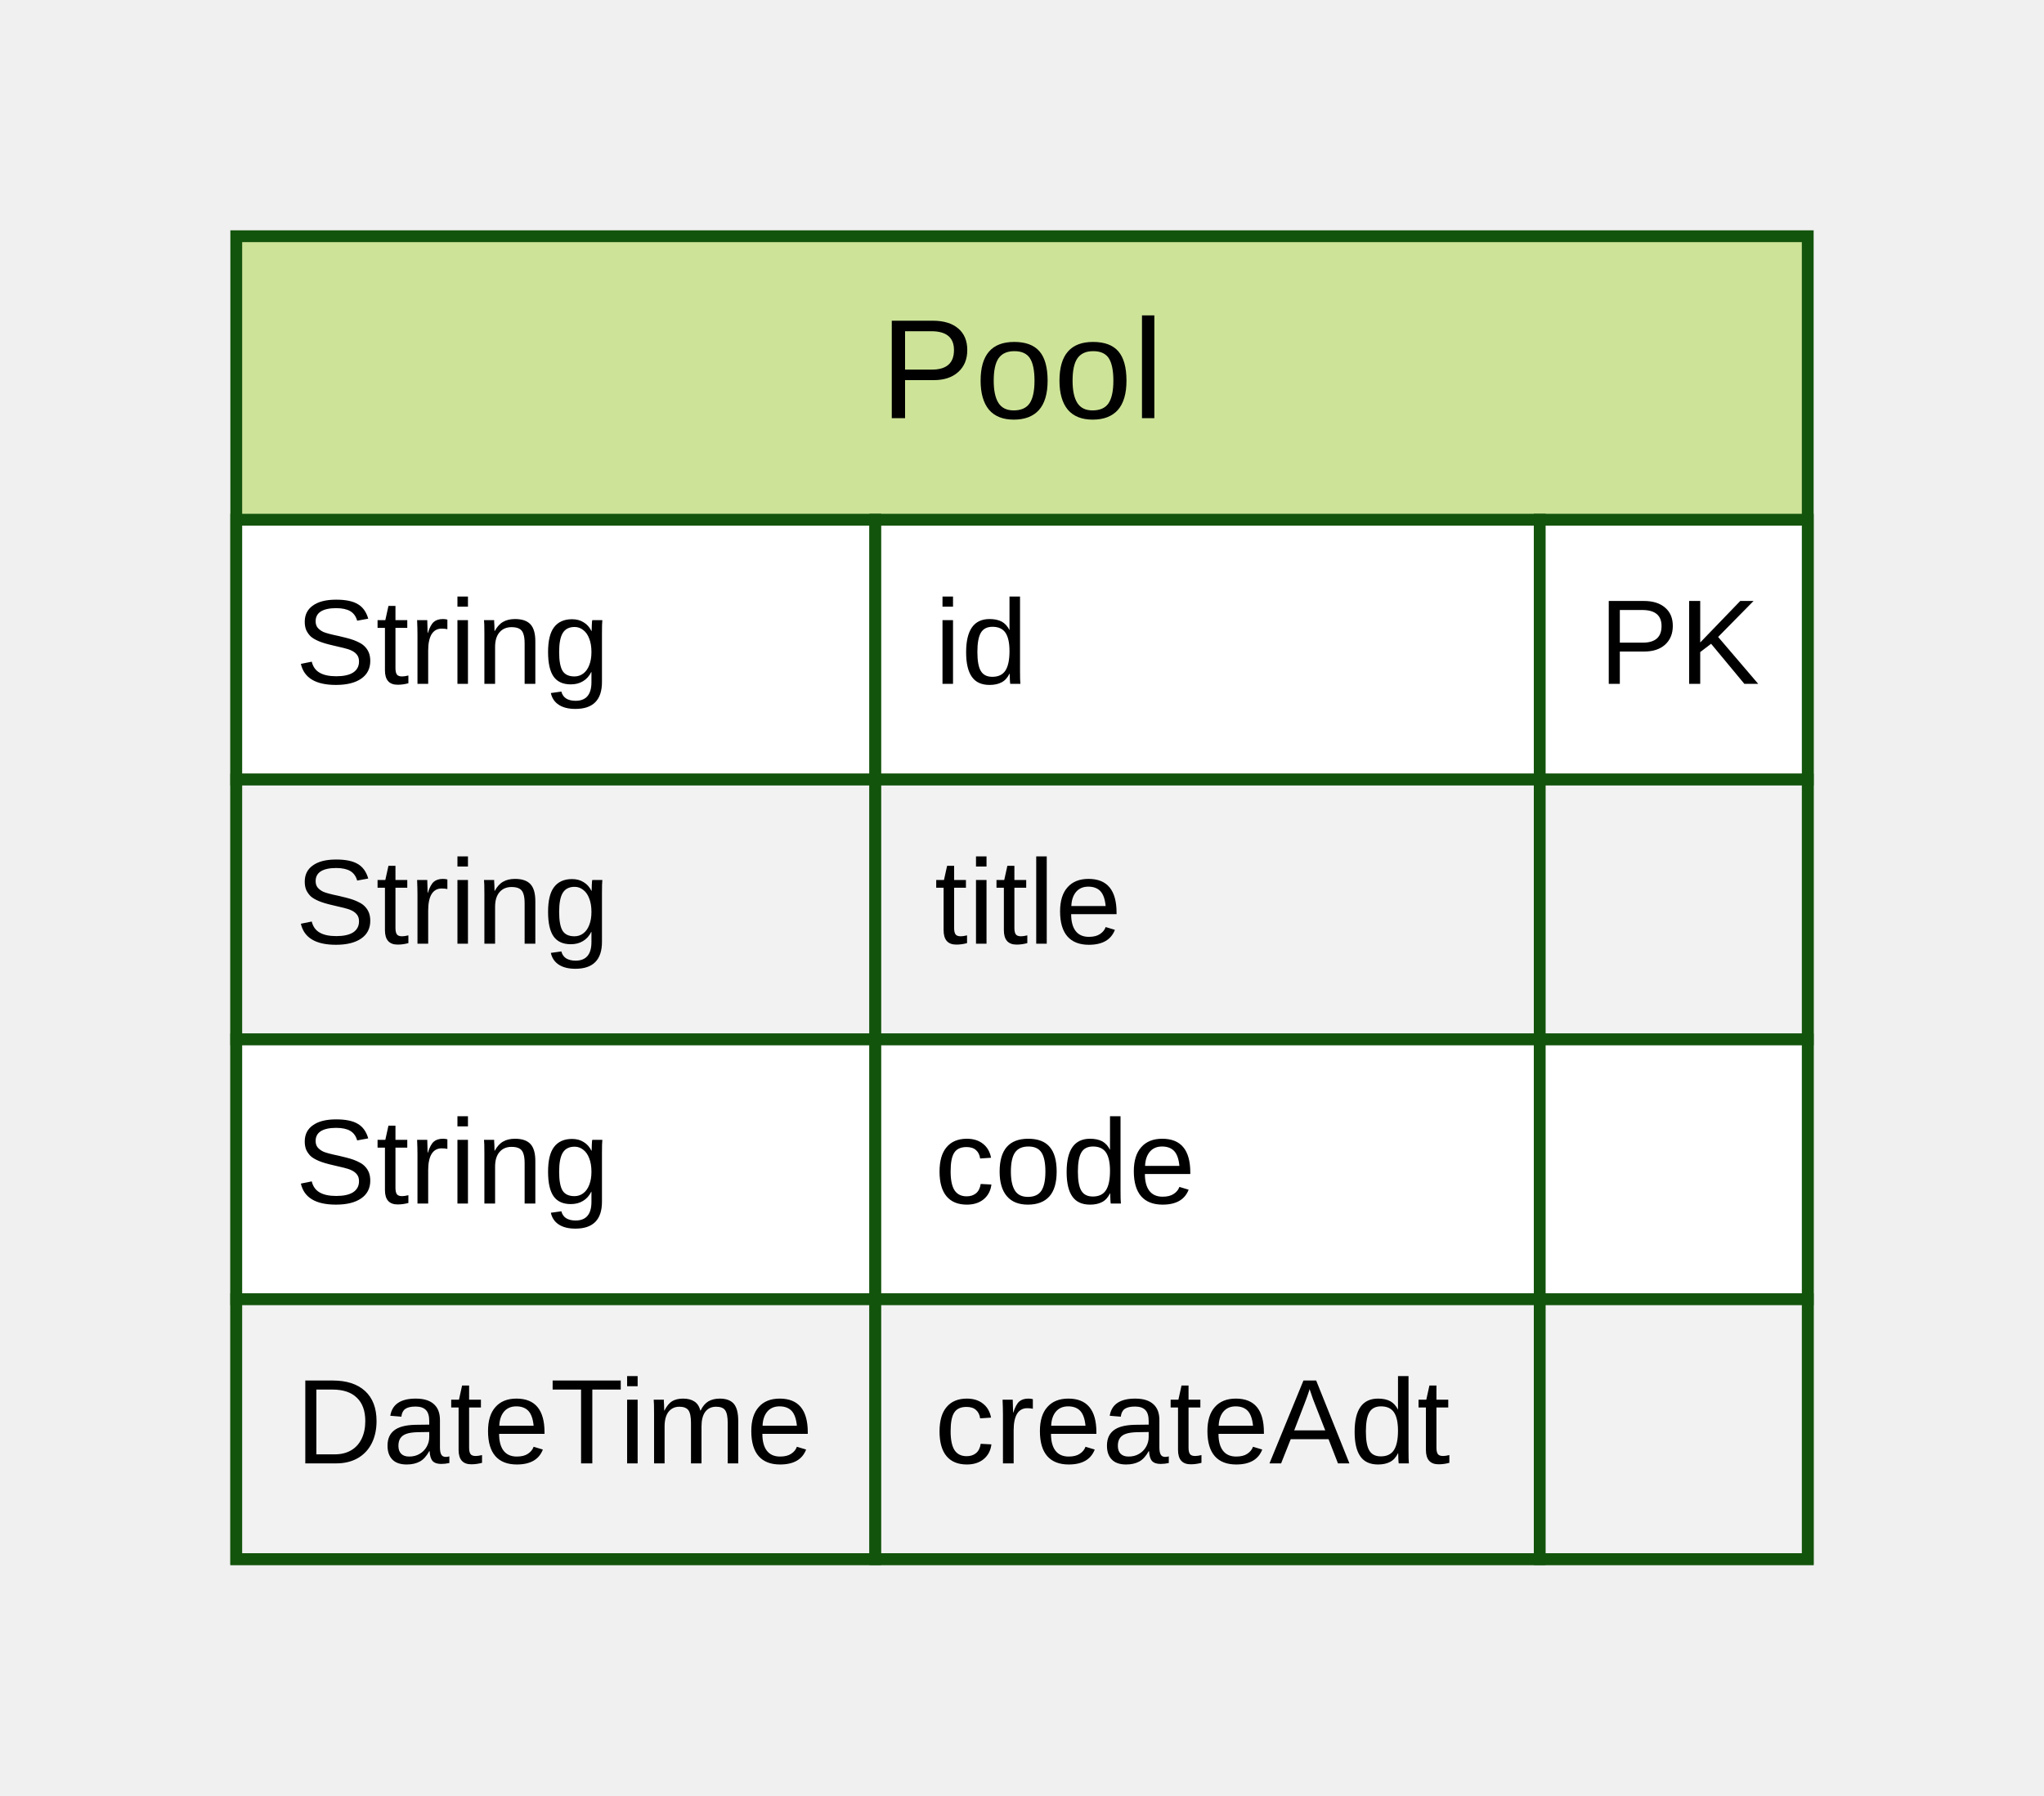
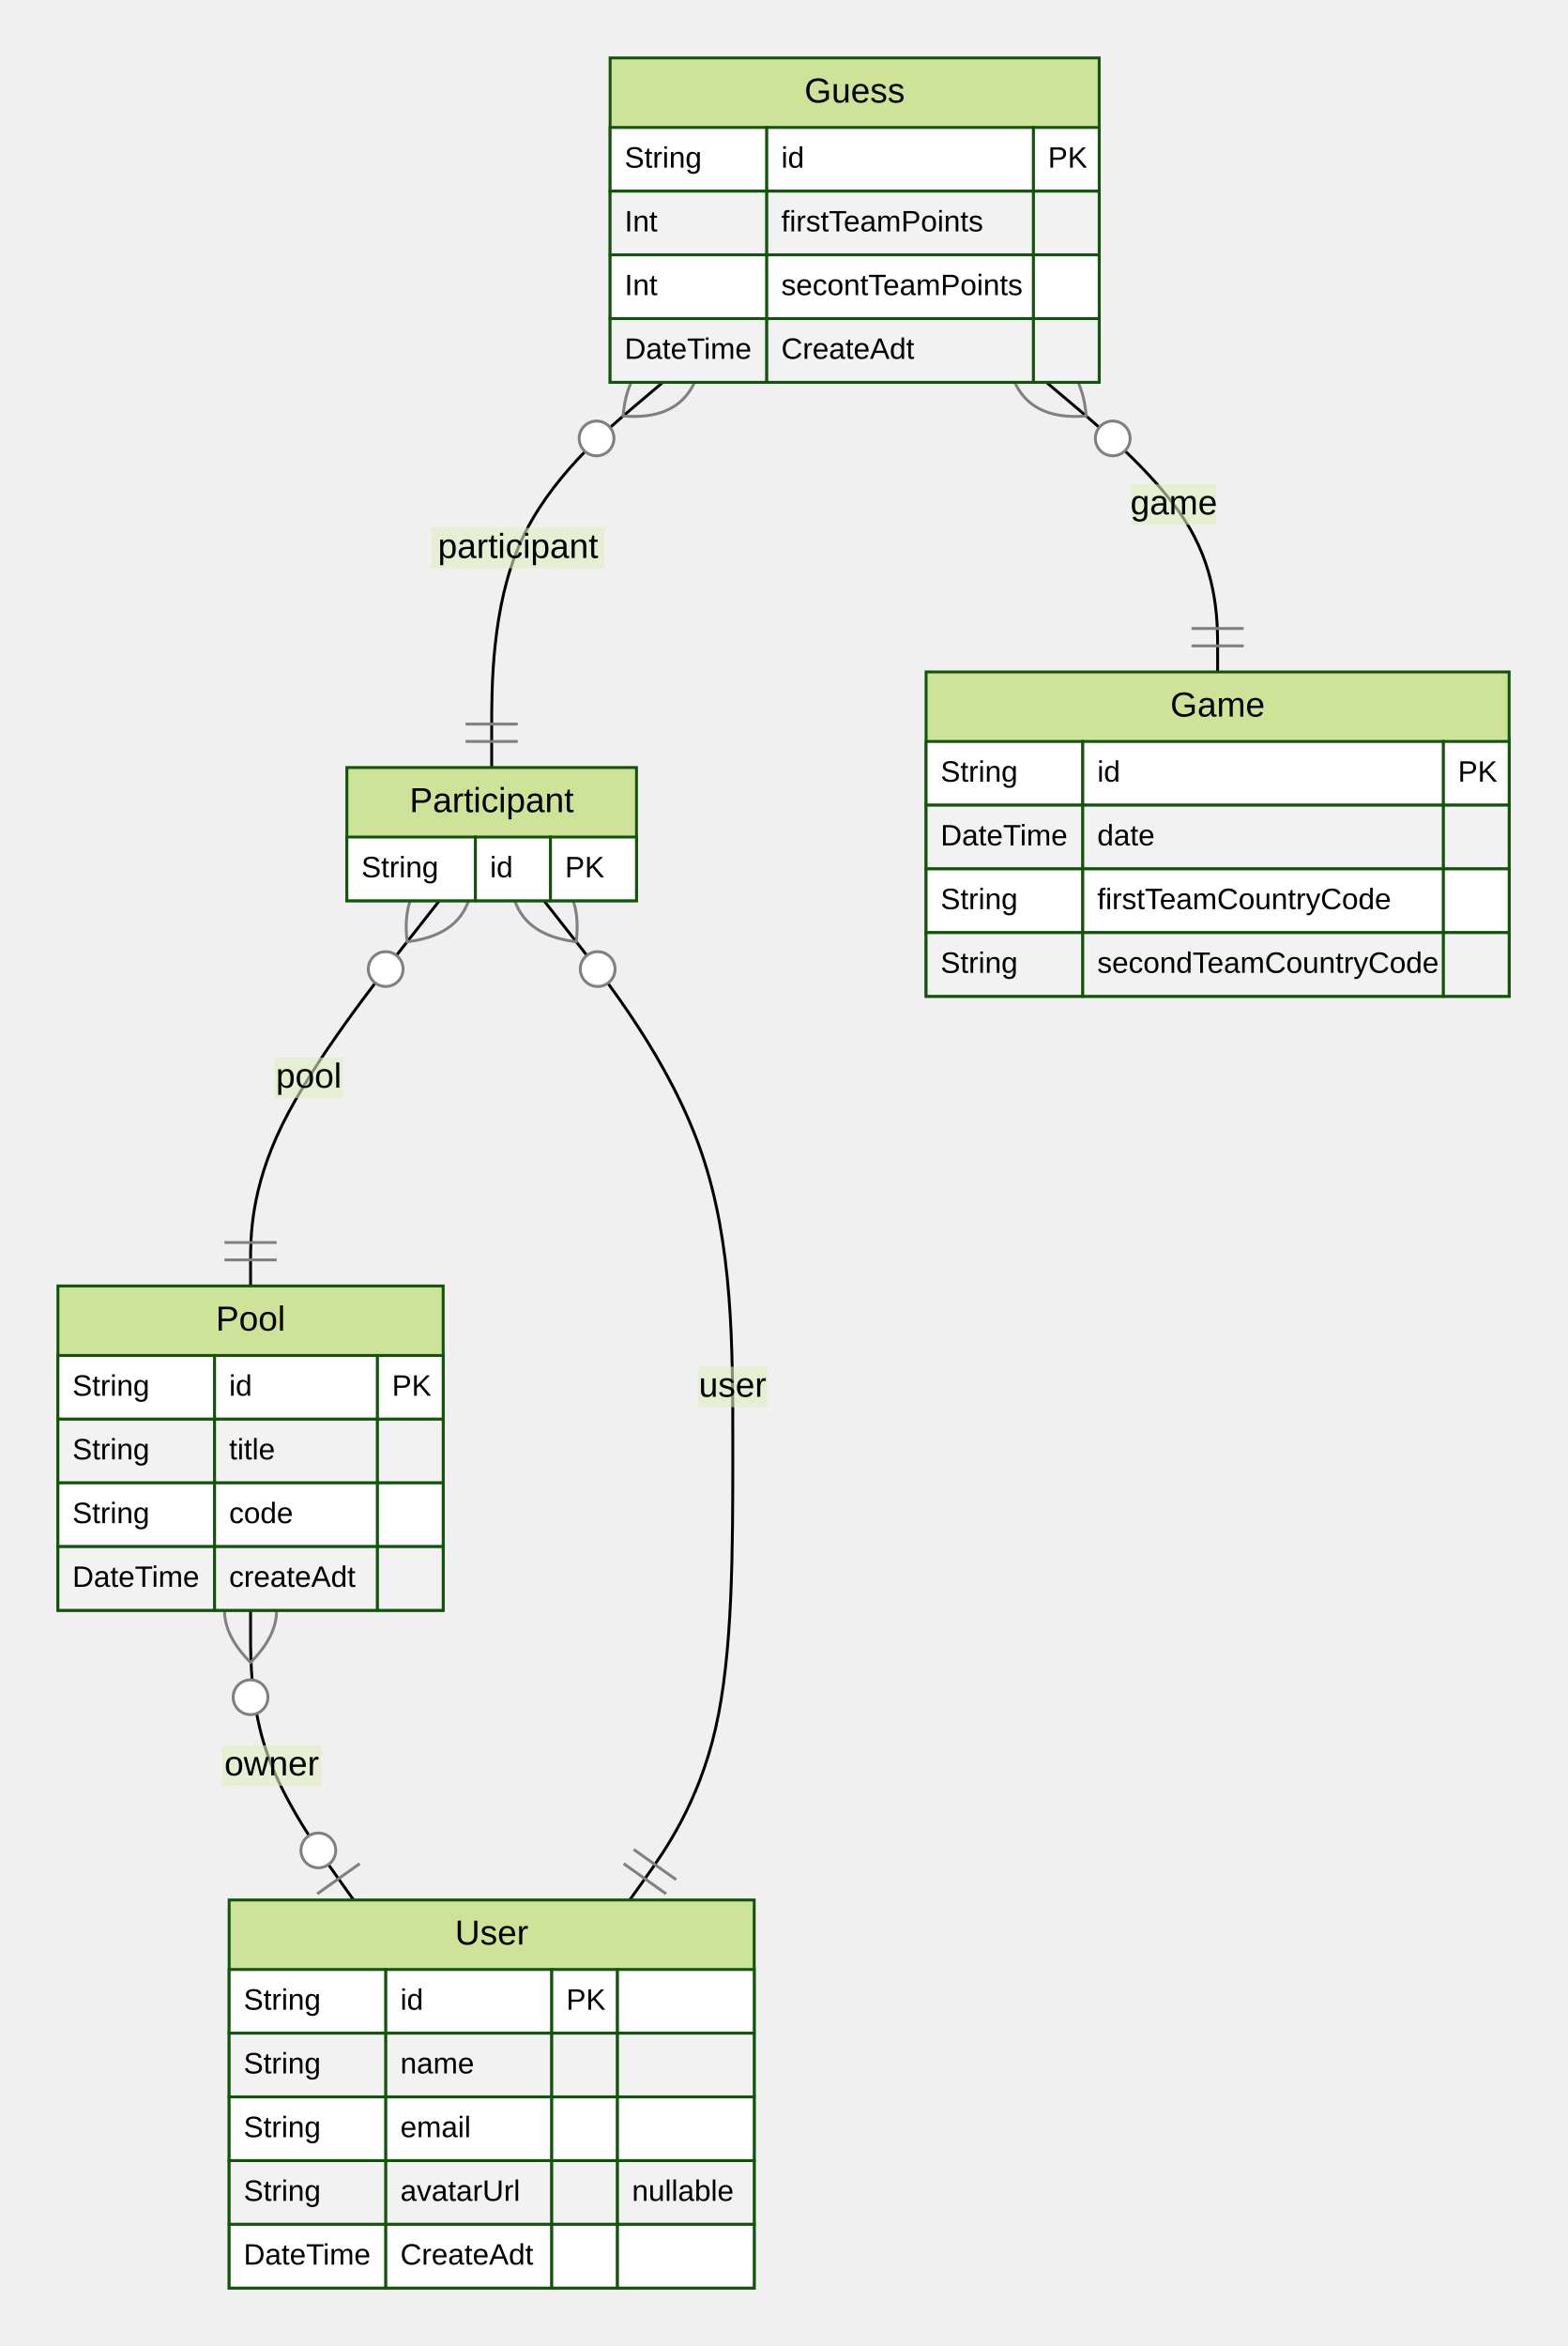
- <svg xmlns="http://www.w3.org/2000/svg" aria-labelledby="chart-title-mermaid-0 chart-desc-mermaid-0" role="img" viewBox="0 0 173.026 152" style="max-width: 173.026px; background-color: white;" width="100%" id="mermaid-0">
+ <svg xmlns="http://www.w3.org/2000/svg" aria-labelledby="chart-title-mermaid-0 chart-desc-mermaid-0" role="img" viewBox="0 0 541.082 810" style="max-width: 541.082px; background-color: white;" width="100%" id="mermaid-0">
  <style>#mermaid-0 {font-family:"trebuchet ms",verdana,arial,sans-serif;font-size:16px;fill:#000000;}#mermaid-0 .error-icon{fill:#552222;}#mermaid-0 .error-text{fill:#552222;stroke:#552222;}#mermaid-0 .edge-thickness-normal{stroke-width:2px;}#mermaid-0 .edge-thickness-thick{stroke-width:3.5px;}#mermaid-0 .edge-pattern-solid{stroke-dasharray:0;}#mermaid-0 .edge-pattern-dashed{stroke-dasharray:3;}#mermaid-0 .edge-pattern-dotted{stroke-dasharray:2;}#mermaid-0 .marker{fill:#000000;stroke:#000000;}#mermaid-0 .marker.cross{stroke:#000000;}#mermaid-0 svg{font-family:"trebuchet ms",verdana,arial,sans-serif;font-size:16px;}#mermaid-0 .entityBox{fill:#cde498;stroke:#13540c;}#mermaid-0 .attributeBoxOdd{fill:#ffffff;stroke:#13540c;}#mermaid-0 .attributeBoxEven{fill:#f2f2f2;stroke:#13540c;}#mermaid-0 .relationshipLabelBox{fill:hsl(78.158, 58.462%, 84.51%);opacity:0.7;background-color:hsl(78.158, 58.462%, 84.51%);}#mermaid-0 .relationshipLabelBox rect{opacity:0.5;}#mermaid-0 .relationshipLine{stroke:#000000;}#mermaid-0 :root{--mermaid-font-family:"trebuchet ms",verdana,arial,sans-serif;}</style>
  <g />
  <defs>
    <marker orient="auto" markerHeight="18" markerWidth="18" refY="9" refX="0" id="ONLY_ONE_START">
      <path d="M9,0 L9,18 M15,0 L15,18" fill="none" stroke="gray" />
    </marker>
  </defs>
  <defs>
    <marker orient="auto" markerHeight="18" markerWidth="18" refY="9" refX="18" id="ONLY_ONE_END">
      <path d="M3,0 L3,18 M9,0 L9,18" fill="none" stroke="gray" />
    </marker>
  </defs>
  <defs>
    <marker orient="auto" markerHeight="18" markerWidth="30" refY="9" refX="0" id="ZERO_OR_ONE_START">
      <circle r="6" cy="9" cx="21" fill="white" stroke="gray" />
      <path d="M9,0 L9,18" fill="none" stroke="gray" />
    </marker>
  </defs>
  <defs>
    <marker orient="auto" markerHeight="18" markerWidth="30" refY="9" refX="30" id="ZERO_OR_ONE_END">
      <circle r="6" cy="9" cx="9" fill="white" stroke="gray" />
      <path d="M21,0 L21,18" fill="none" stroke="gray" />
    </marker>
  </defs>
  <defs>
    <marker orient="auto" markerHeight="36" markerWidth="45" refY="18" refX="18" id="ONE_OR_MORE_START">
      <path d="M0,18 Q 18,0 36,18 Q 18,36 0,18 M42,9 L42,27" fill="none" stroke="gray" />
    </marker>
  </defs>
  <defs>
    <marker orient="auto" markerHeight="36" markerWidth="45" refY="18" refX="27" id="ONE_OR_MORE_END">
      <path d="M3,9 L3,27 M9,18 Q27,0 45,18 Q27,36 9,18" fill="none" stroke="gray" />
    </marker>
  </defs>
  <defs>
    <marker orient="auto" markerHeight="36" markerWidth="57" refY="18" refX="18" id="ZERO_OR_MORE_START">
      <circle r="6" cy="18" cx="48" fill="white" stroke="gray" />
      <path d="M0,18 Q18,0 36,18 Q18,36 0,18" fill="none" stroke="gray" />
    </marker>
  </defs>
  <defs>
    <marker orient="auto" markerHeight="36" markerWidth="57" refY="18" refX="39" id="ZERO_OR_MORE_END">
      <circle r="6" cy="18" cx="9" fill="white" stroke="gray" />
      <path d="M21,18 Q39,0 57,18 Q39,36 21,18" fill="none" stroke="gray" />
    </marker>
  </defs>
-   <g transform="translate(20,20 )" id="Pool">
+   <path marker-start="url(#ZERO_OR_MORE_START)" marker-end="url(#ZERO_OR_ONE_END)" fill="none" stroke="gray" d="M86.513,556L86.513,564.333C86.513,572.667,86.513,589.333,92.443,606C98.373,622.667,110.233,639.333,116.163,647.667L122.093,656" class="er relationshipLine" />
+   <path marker-start="url(#ZERO_OR_MORE_START)" marker-end="url(#ONLY_ONE_END)" fill="none" stroke="gray" d="M187.835,311L198.7,324.833C209.565,338.667,231.296,366.333,242.161,397.833C253.026,429.333,253.026,464.667,253.026,500C253.026,535.333,253.026,570.667,247.096,596.667C241.167,622.667,229.307,639.333,223.377,647.667L217.447,656" class="er relationshipLine" />
+   <path marker-start="url(#ZERO_OR_MORE_START)" marker-end="url(#ONLY_ONE_END)" fill="none" stroke="gray" d="M151.705,311L140.839,324.833C129.974,338.667,108.244,366.333,97.378,388.5C86.513,410.667,86.513,427.333,86.513,435.667L86.513,444" class="er relationshipLine" />
+   <path marker-start="url(#ZERO_OR_MORE_START)" marker-end="url(#ONLY_ONE_END)" fill="none" stroke="gray" d="M228.887,132L219.034,140.333C209.181,148.667,189.476,165.333,179.623,187.5C169.77,209.667,169.77,237.333,169.77,251.167L169.77,265" class="er relationshipLine" />
+   <path marker-start="url(#ZERO_OR_MORE_START)" marker-end="url(#ONLY_ONE_END)" fill="none" stroke="gray" d="M361.309,132L371.162,140.333C381.015,148.667,400.72,165.333,410.573,182C420.426,198.667,420.426,215.333,420.426,223.667L420.426,232" class="er relationshipLine" />
+   <g transform="translate(20,444 )" id="Pool">
    <rect height="112" width="133.026" y="0" x="0" stroke="gray" fill-opacity="100%" fill="honeydew" class="er entityBox" />
    <text transform="translate(66.51321,12)" style="font-family: &quot;trebuchet ms&quot;, verdana, arial, sans-serif;; font-size: 12px" text-anchor="middle" dominant-baseline="middle" y="0" x="0" id="entity-Pool" class="er entityLabel">Pool</text>
    <rect height="22" width="54.096" y="24" x="0" stroke="gray" fill-opacity="100%" fill="honeydew" class="er attributeBoxOdd" />
    <text transform="translate(5,35)" style="font-family: &quot;trebuchet ms&quot;, verdana, arial, sans-serif;; font-size: 10.2px" text-anchor="left" dominant-baseline="middle" y="0" x="0" id="entity-Pool-attr-1-type" class="er entityLabel">String</text>
    <rect height="22" width="56.243" y="24" x="54.096" stroke="gray" fill-opacity="100%" fill="honeydew" class="er attributeBoxOdd" />
    <text transform="translate(59.09555,35)" style="font-family: &quot;trebuchet ms&quot;, verdana, arial, sans-serif;; font-size: 10.2px" text-anchor="left" dominant-baseline="middle" y="0" x="0" id="entity-Pool-attr-1-name" class="er entityLabel">id</text>
    <rect height="22" width="22.688" y="24" x="110.339" stroke="gray" fill-opacity="100%" fill="honeydew" class="er attributeBoxOdd" />
    <text transform="translate(115.3387,35)" style="font-family: &quot;trebuchet ms&quot;, verdana, arial, sans-serif;; font-size: 10.2px" text-anchor="left" dominant-baseline="middle" y="0" x="0" id="entity-Pool-attr-1-key" class="er entityLabel">PK</text>
    <rect height="22" width="54.096" y="46" x="0" stroke="gray" fill-opacity="100%" fill="honeydew" class="er attributeBoxEven" />
    <text transform="translate(5,57)" style="font-family: &quot;trebuchet ms&quot;, verdana, arial, sans-serif;; font-size: 10.2px" text-anchor="left" dominant-baseline="middle" y="0" x="0" id="entity-Pool-attr-2-type" class="er entityLabel">String</text>
    <rect height="22" width="56.243" y="46" x="54.096" stroke="gray" fill-opacity="100%" fill="honeydew" class="er attributeBoxEven" />
    <text transform="translate(59.09555,57)" style="font-family: &quot;trebuchet ms&quot;, verdana, arial, sans-serif;; font-size: 10.2px" text-anchor="left" dominant-baseline="middle" y="0" x="0" id="entity-Pool-attr-2-name" class="er entityLabel">title</text>
    <rect height="22" width="22.688" y="46" x="110.339" stroke="gray" fill-opacity="100%" fill="honeydew" class="er attributeBoxEven" />
    <text transform="translate(115.3387,57)" style="font-family: &quot;trebuchet ms&quot;, verdana, arial, sans-serif;; font-size: 10.2px" text-anchor="left" dominant-baseline="middle" y="0" x="0" id="entity-Pool-attr-2-key" class="er entityLabel" />
    <rect height="22" width="54.096" y="68" x="0" stroke="gray" fill-opacity="100%" fill="honeydew" class="er attributeBoxOdd" />
    <text transform="translate(5,79)" style="font-family: &quot;trebuchet ms&quot;, verdana, arial, sans-serif;; font-size: 10.2px" text-anchor="left" dominant-baseline="middle" y="0" x="0" id="entity-Pool-attr-3-type" class="er entityLabel">String</text>
    <rect height="22" width="56.243" y="68" x="54.096" stroke="gray" fill-opacity="100%" fill="honeydew" class="er attributeBoxOdd" />
    <text transform="translate(59.09555,79)" style="font-family: &quot;trebuchet ms&quot;, verdana, arial, sans-serif;; font-size: 10.2px" text-anchor="left" dominant-baseline="middle" y="0" x="0" id="entity-Pool-attr-3-name" class="er entityLabel">code</text>
    <rect height="22" width="22.688" y="68" x="110.339" stroke="gray" fill-opacity="100%" fill="honeydew" class="er attributeBoxOdd" />
    <text transform="translate(115.3387,79)" style="font-family: &quot;trebuchet ms&quot;, verdana, arial, sans-serif;; font-size: 10.2px" text-anchor="left" dominant-baseline="middle" y="0" x="0" id="entity-Pool-attr-3-key" class="er entityLabel" />
    <rect height="22" width="54.096" y="90" x="0" stroke="gray" fill-opacity="100%" fill="honeydew" class="er attributeBoxEven" />
    <text transform="translate(5,101)" style="font-family: &quot;trebuchet ms&quot;, verdana, arial, sans-serif;; font-size: 10.2px" text-anchor="left" dominant-baseline="middle" y="0" x="0" id="entity-Pool-attr-4-type" class="er entityLabel">DateTime</text>
    <rect height="22" width="56.243" y="90" x="54.096" stroke="gray" fill-opacity="100%" fill="honeydew" class="er attributeBoxEven" />
    <text transform="translate(59.09555,101)" style="font-family: &quot;trebuchet ms&quot;, verdana, arial, sans-serif;; font-size: 10.2px" text-anchor="left" dominant-baseline="middle" y="0" x="0" id="entity-Pool-attr-4-name" class="er entityLabel">createAdt</text>
    <rect height="22" width="22.688" y="90" x="110.339" stroke="gray" fill-opacity="100%" fill="honeydew" class="er attributeBoxEven" />
    <text transform="translate(115.3387,101)" style="font-family: &quot;trebuchet ms&quot;, verdana, arial, sans-serif;; font-size: 10.2px" text-anchor="left" dominant-baseline="middle" y="0" x="0" id="entity-Pool-attr-4-key" class="er entityLabel" />
  </g>
+   <g transform="translate(119.7698,265 )" id="Participant">
+     <rect height="46" width="100" y="0" x="0" stroke="gray" fill-opacity="100%" fill="honeydew" class="er entityBox" />
+     <text transform="translate(50,12)" style="font-family: &quot;trebuchet ms&quot;, verdana, arial, sans-serif;; font-size: 12px" text-anchor="middle" dominant-baseline="middle" y="0" x="0" id="entity-Participant" class="er entityLabel">Participant</text>
+     <rect height="22" width="44.399" y="24" x="0" stroke="gray" fill-opacity="100%" fill="honeydew" class="er attributeBoxOdd" />
+     <text transform="translate(5,35)" style="font-family: &quot;trebuchet ms&quot;, verdana, arial, sans-serif;; font-size: 10.2px" text-anchor="left" dominant-baseline="middle" y="0" x="0" id="entity-Participant-attr-1-type" class="er entityLabel">String</text>
+     <rect height="22" width="25.911" y="24" x="44.399" stroke="gray" fill-opacity="100%" fill="honeydew" class="er attributeBoxOdd" />
+     <text transform="translate(49.39862,35)" style="font-family: &quot;trebuchet ms&quot;, verdana, arial, sans-serif;; font-size: 10.2px" text-anchor="left" dominant-baseline="middle" y="0" x="0" id="entity-Participant-attr-1-name" class="er entityLabel">id</text>
+     <rect height="22" width="29.69" y="24" x="70.31" stroke="gray" fill-opacity="100%" fill="honeydew" class="er attributeBoxOdd" />
+     <text transform="translate(75.30976,35)" style="font-family: &quot;trebuchet ms&quot;, verdana, arial, sans-serif;; font-size: 10.2px" text-anchor="left" dominant-baseline="middle" y="0" x="0" id="entity-Participant-attr-1-key" class="er entityLabel">PK</text>
+   </g>
+   <g transform="translate(79.12489,656 )" id="User">
+     <rect height="134" width="181.29" y="0" x="0" stroke="gray" fill-opacity="100%" fill="honeydew" class="er entityBox" />
+     <text transform="translate(90.64493,12)" style="font-family: &quot;trebuchet ms&quot;, verdana, arial, sans-serif;; font-size: 12px" text-anchor="middle" dominant-baseline="middle" y="0" x="0" id="entity-User" class="er entityLabel">User</text>
+     <rect height="22" width="54.096" y="24" x="0" stroke="gray" fill-opacity="100%" fill="honeydew" class="er attributeBoxOdd" />
+     <text transform="translate(5,35)" style="font-family: &quot;trebuchet ms&quot;, verdana, arial, sans-serif;; font-size: 10.2px" text-anchor="left" dominant-baseline="middle" y="0" x="0" id="entity-User-attr-1-type" class="er entityLabel">String</text>
+     <rect height="22" width="57.294" y="24" x="54.096" stroke="gray" fill-opacity="100%" fill="honeydew" class="er attributeBoxOdd" />
+     <text transform="translate(59.09555,35)" style="font-family: &quot;trebuchet ms&quot;, verdana, arial, sans-serif;; font-size: 10.2px" text-anchor="left" dominant-baseline="middle" y="0" x="0" id="entity-User-attr-1-name" class="er entityLabel">id</text>
+     <rect height="22" width="22.688" y="24" x="111.39" stroke="gray" fill-opacity="100%" fill="honeydew" class="er attributeBoxOdd" />
+     <text transform="translate(116.3896,35)" style="font-family: &quot;trebuchet ms&quot;, verdana, arial, sans-serif;; font-size: 10.2px" text-anchor="left" dominant-baseline="middle" y="0" x="0" id="entity-User-attr-1-key" class="er entityLabel">PK</text>
+     <rect height="22" width="47.213" y="24" x="134.077" stroke="gray" fill-opacity="100%" fill="honeydew" class="er attributeBoxOdd" />
+     <text transform="translate(139.0773,35)" style="font-family: &quot;trebuchet ms&quot;, verdana, arial, sans-serif;; font-size: 10.2px" text-anchor="left" dominant-baseline="middle" y="0" x="0" id="entity-User-attr-1-comment" class="er entityLabel" />
+     <rect height="22" width="54.096" y="46" x="0" stroke="gray" fill-opacity="100%" fill="honeydew" class="er attributeBoxEven" />
+     <text transform="translate(5,57)" style="font-family: &quot;trebuchet ms&quot;, verdana, arial, sans-serif;; font-size: 10.2px" text-anchor="left" dominant-baseline="middle" y="0" x="0" id="entity-User-attr-2-type" class="er entityLabel">String</text>
+     <rect height="22" width="57.294" y="46" x="54.096" stroke="gray" fill-opacity="100%" fill="honeydew" class="er attributeBoxEven" />
+     <text transform="translate(59.09555,57)" style="font-family: &quot;trebuchet ms&quot;, verdana, arial, sans-serif;; font-size: 10.2px" text-anchor="left" dominant-baseline="middle" y="0" x="0" id="entity-User-attr-2-name" class="er entityLabel">name</text>
+     <rect height="22" width="22.688" y="46" x="111.39" stroke="gray" fill-opacity="100%" fill="honeydew" class="er attributeBoxEven" />
+     <text transform="translate(116.3896,57)" style="font-family: &quot;trebuchet ms&quot;, verdana, arial, sans-serif;; font-size: 10.2px" text-anchor="left" dominant-baseline="middle" y="0" x="0" id="entity-User-attr-2-key" class="er entityLabel" />
+     <rect height="22" width="47.213" y="46" x="134.077" stroke="gray" fill-opacity="100%" fill="honeydew" class="er attributeBoxEven" />
+     <text transform="translate(139.0773,57)" style="font-family: &quot;trebuchet ms&quot;, verdana, arial, sans-serif;; font-size: 10.2px" text-anchor="left" dominant-baseline="middle" y="0" x="0" id="entity-User-attr-2-comment" class="er entityLabel" />
+     <rect height="22" width="54.096" y="68" x="0" stroke="gray" fill-opacity="100%" fill="honeydew" class="er attributeBoxOdd" />
+     <text transform="translate(5,79)" style="font-family: &quot;trebuchet ms&quot;, verdana, arial, sans-serif;; font-size: 10.2px" text-anchor="left" dominant-baseline="middle" y="0" x="0" id="entity-User-attr-3-type" class="er entityLabel">String</text>
+     <rect height="22" width="57.294" y="68" x="54.096" stroke="gray" fill-opacity="100%" fill="honeydew" class="er attributeBoxOdd" />
+     <text transform="translate(59.09555,79)" style="font-family: &quot;trebuchet ms&quot;, verdana, arial, sans-serif;; font-size: 10.2px" text-anchor="left" dominant-baseline="middle" y="0" x="0" id="entity-User-attr-3-name" class="er entityLabel">email</text>
+     <rect height="22" width="22.688" y="68" x="111.39" stroke="gray" fill-opacity="100%" fill="honeydew" class="er attributeBoxOdd" />
+     <text transform="translate(116.3896,79)" style="font-family: &quot;trebuchet ms&quot;, verdana, arial, sans-serif;; font-size: 10.2px" text-anchor="left" dominant-baseline="middle" y="0" x="0" id="entity-User-attr-3-key" class="er entityLabel" />
+     <rect height="22" width="47.213" y="68" x="134.077" stroke="gray" fill-opacity="100%" fill="honeydew" class="er attributeBoxOdd" />
+     <text transform="translate(139.0773,79)" style="font-family: &quot;trebuchet ms&quot;, verdana, arial, sans-serif;; font-size: 10.2px" text-anchor="left" dominant-baseline="middle" y="0" x="0" id="entity-User-attr-3-comment" class="er entityLabel" />
+     <rect height="22" width="54.096" y="90" x="0" stroke="gray" fill-opacity="100%" fill="honeydew" class="er attributeBoxEven" />
+     <text transform="translate(5,101)" style="font-family: &quot;trebuchet ms&quot;, verdana, arial, sans-serif;; font-size: 10.2px" text-anchor="left" dominant-baseline="middle" y="0" x="0" id="entity-User-attr-4-type" class="er entityLabel">String</text>
+     <rect height="22" width="57.294" y="90" x="54.096" stroke="gray" fill-opacity="100%" fill="honeydew" class="er attributeBoxEven" />
+     <text transform="translate(59.09555,101)" style="font-family: &quot;trebuchet ms&quot;, verdana, arial, sans-serif;; font-size: 10.2px" text-anchor="left" dominant-baseline="middle" y="0" x="0" id="entity-User-attr-4-name" class="er entityLabel">avatarUrl</text>
+     <rect height="22" width="22.688" y="90" x="111.39" stroke="gray" fill-opacity="100%" fill="honeydew" class="er attributeBoxEven" />
+     <text transform="translate(116.3896,101)" style="font-family: &quot;trebuchet ms&quot;, verdana, arial, sans-serif;; font-size: 10.2px" text-anchor="left" dominant-baseline="middle" y="0" x="0" id="entity-User-attr-4-key" class="er entityLabel" />
+     <rect height="22" width="47.213" y="90" x="134.077" stroke="gray" fill-opacity="100%" fill="honeydew" class="er attributeBoxEven" />
+     <text transform="translate(139.0773,101)" style="font-family: &quot;trebuchet ms&quot;, verdana, arial, sans-serif;; font-size: 10.2px" text-anchor="left" dominant-baseline="middle" y="0" x="0" id="entity-User-attr-4-comment" class="er entityLabel">nullable</text>
+     <rect height="22" width="54.096" y="112" x="0" stroke="gray" fill-opacity="100%" fill="honeydew" class="er attributeBoxOdd" />
+     <text transform="translate(5,123)" style="font-family: &quot;trebuchet ms&quot;, verdana, arial, sans-serif;; font-size: 10.2px" text-anchor="left" dominant-baseline="middle" y="0" x="0" id="entity-User-attr-5-type" class="er entityLabel">DateTime</text>
+     <rect height="22" width="57.294" y="112" x="54.096" stroke="gray" fill-opacity="100%" fill="honeydew" class="er attributeBoxOdd" />
+     <text transform="translate(59.09555,123)" style="font-family: &quot;trebuchet ms&quot;, verdana, arial, sans-serif;; font-size: 10.2px" text-anchor="left" dominant-baseline="middle" y="0" x="0" id="entity-User-attr-5-name" class="er entityLabel">CreateAdt</text>
+     <rect height="22" width="22.688" y="112" x="111.39" stroke="gray" fill-opacity="100%" fill="honeydew" class="er attributeBoxOdd" />
+     <text transform="translate(116.3896,123)" style="font-family: &quot;trebuchet ms&quot;, verdana, arial, sans-serif;; font-size: 10.2px" text-anchor="left" dominant-baseline="middle" y="0" x="0" id="entity-User-attr-5-key" class="er entityLabel" />
+     <rect height="22" width="47.213" y="112" x="134.077" stroke="gray" fill-opacity="100%" fill="honeydew" class="er attributeBoxOdd" />
+     <text transform="translate(139.0773,123)" style="font-family: &quot;trebuchet ms&quot;, verdana, arial, sans-serif;; font-size: 10.2px" text-anchor="left" dominant-baseline="middle" y="0" x="0" id="entity-User-attr-5-comment" class="er entityLabel" />
+   </g>
+   <g transform="translate(319.7698,232 )" id="Game">
+     <rect height="112" width="201.312" y="0" x="0" stroke="gray" fill-opacity="100%" fill="honeydew" class="er entityBox" />
+     <text transform="translate(100.6562,12)" style="font-family: &quot;trebuchet ms&quot;, verdana, arial, sans-serif;; font-size: 12px" text-anchor="middle" dominant-baseline="middle" y="0" x="0" id="entity-Game" class="er entityLabel">Game</text>
+     <rect height="22" width="54.096" y="24" x="0" stroke="gray" fill-opacity="100%" fill="honeydew" class="er attributeBoxOdd" />
+     <text transform="translate(5,35)" style="font-family: &quot;trebuchet ms&quot;, verdana, arial, sans-serif;; font-size: 10.2px" text-anchor="left" dominant-baseline="middle" y="0" x="0" id="entity-Game-attr-1-type" class="er entityLabel">String</text>
+     <rect height="22" width="124.529" y="24" x="54.096" stroke="gray" fill-opacity="100%" fill="honeydew" class="er attributeBoxOdd" />
+     <text transform="translate(59.09555,35)" style="font-family: &quot;trebuchet ms&quot;, verdana, arial, sans-serif;; font-size: 10.2px" text-anchor="left" dominant-baseline="middle" y="0" x="0" id="entity-Game-attr-1-name" class="er entityLabel">id</text>
+     <rect height="22" width="22.688" y="24" x="178.625" stroke="gray" fill-opacity="100%" fill="honeydew" class="er attributeBoxOdd" />
+     <text transform="translate(183.6248,35)" style="font-family: &quot;trebuchet ms&quot;, verdana, arial, sans-serif;; font-size: 10.2px" text-anchor="left" dominant-baseline="middle" y="0" x="0" id="entity-Game-attr-1-key" class="er entityLabel">PK</text>
+     <rect height="22" width="54.096" y="46" x="0" stroke="gray" fill-opacity="100%" fill="honeydew" class="er attributeBoxEven" />
+     <text transform="translate(5,57)" style="font-family: &quot;trebuchet ms&quot;, verdana, arial, sans-serif;; font-size: 10.2px" text-anchor="left" dominant-baseline="middle" y="0" x="0" id="entity-Game-attr-2-type" class="er entityLabel">DateTime</text>
+     <rect height="22" width="124.529" y="46" x="54.096" stroke="gray" fill-opacity="100%" fill="honeydew" class="er attributeBoxEven" />
+     <text transform="translate(59.09555,57)" style="font-family: &quot;trebuchet ms&quot;, verdana, arial, sans-serif;; font-size: 10.2px" text-anchor="left" dominant-baseline="middle" y="0" x="0" id="entity-Game-attr-2-name" class="er entityLabel">date</text>
+     <rect height="22" width="22.688" y="46" x="178.625" stroke="gray" fill-opacity="100%" fill="honeydew" class="er attributeBoxEven" />
+     <text transform="translate(183.6248,57)" style="font-family: &quot;trebuchet ms&quot;, verdana, arial, sans-serif;; font-size: 10.2px" text-anchor="left" dominant-baseline="middle" y="0" x="0" id="entity-Game-attr-2-key" class="er entityLabel" />
+     <rect height="22" width="54.096" y="68" x="0" stroke="gray" fill-opacity="100%" fill="honeydew" class="er attributeBoxOdd" />
+     <text transform="translate(5,79)" style="font-family: &quot;trebuchet ms&quot;, verdana, arial, sans-serif;; font-size: 10.2px" text-anchor="left" dominant-baseline="middle" y="0" x="0" id="entity-Game-attr-3-type" class="er entityLabel">String</text>
+     <rect height="22" width="124.529" y="68" x="54.096" stroke="gray" fill-opacity="100%" fill="honeydew" class="er attributeBoxOdd" />
+     <text transform="translate(59.09555,79)" style="font-family: &quot;trebuchet ms&quot;, verdana, arial, sans-serif;; font-size: 10.2px" text-anchor="left" dominant-baseline="middle" y="0" x="0" id="entity-Game-attr-3-name" class="er entityLabel">firstTeamCountryCode</text>
+     <rect height="22" width="22.688" y="68" x="178.625" stroke="gray" fill-opacity="100%" fill="honeydew" class="er attributeBoxOdd" />
+     <text transform="translate(183.6248,79)" style="font-family: &quot;trebuchet ms&quot;, verdana, arial, sans-serif;; font-size: 10.2px" text-anchor="left" dominant-baseline="middle" y="0" x="0" id="entity-Game-attr-3-key" class="er entityLabel" />
+     <rect height="22" width="54.096" y="90" x="0" stroke="gray" fill-opacity="100%" fill="honeydew" class="er attributeBoxEven" />
+     <text transform="translate(5,101)" style="font-family: &quot;trebuchet ms&quot;, verdana, arial, sans-serif;; font-size: 10.2px" text-anchor="left" dominant-baseline="middle" y="0" x="0" id="entity-Game-attr-4-type" class="er entityLabel">String</text>
+     <rect height="22" width="124.529" y="90" x="54.096" stroke="gray" fill-opacity="100%" fill="honeydew" class="er attributeBoxEven" />
+     <text transform="translate(59.09555,101)" style="font-family: &quot;trebuchet ms&quot;, verdana, arial, sans-serif;; font-size: 10.2px" text-anchor="left" dominant-baseline="middle" y="0" x="0" id="entity-Game-attr-4-name" class="er entityLabel">secondTeamCountryCode</text>
+     <rect height="22" width="22.688" y="90" x="178.625" stroke="gray" fill-opacity="100%" fill="honeydew" class="er attributeBoxEven" />
+     <text transform="translate(183.6248,101)" style="font-family: &quot;trebuchet ms&quot;, verdana, arial, sans-serif;; font-size: 10.2px" text-anchor="left" dominant-baseline="middle" y="0" x="0" id="entity-Game-attr-4-key" class="er entityLabel" />
+   </g>
+   <g transform="translate(210.665,20 )" id="Guess">
+     <rect height="112" width="168.866" y="0" x="0" stroke="gray" fill-opacity="100%" fill="honeydew" class="er entityBox" />
+     <text transform="translate(84.43291,12)" style="font-family: &quot;trebuchet ms&quot;, verdana, arial, sans-serif;; font-size: 12px" text-anchor="middle" dominant-baseline="middle" y="0" x="0" id="entity-Guess" class="er entityLabel">Guess</text>
+     <rect height="22" width="54.096" y="24" x="0" stroke="gray" fill-opacity="100%" fill="honeydew" class="er attributeBoxOdd" />
+     <text transform="translate(5,35)" style="font-family: &quot;trebuchet ms&quot;, verdana, arial, sans-serif;; font-size: 10.2px" text-anchor="left" dominant-baseline="middle" y="0" x="0" id="entity-Guess-attr-1-type" class="er entityLabel">String</text>
+     <rect height="22" width="92.083" y="24" x="54.096" stroke="gray" fill-opacity="100%" fill="honeydew" class="er attributeBoxOdd" />
+     <text transform="translate(59.09555,35)" style="font-family: &quot;trebuchet ms&quot;, verdana, arial, sans-serif;; font-size: 10.2px" text-anchor="left" dominant-baseline="middle" y="0" x="0" id="entity-Guess-attr-1-name" class="er entityLabel">id</text>
+     <rect height="22" width="22.688" y="24" x="146.178" stroke="gray" fill-opacity="100%" fill="honeydew" class="er attributeBoxOdd" />
+     <text transform="translate(151.1781,35)" style="font-family: &quot;trebuchet ms&quot;, verdana, arial, sans-serif;; font-size: 10.2px" text-anchor="left" dominant-baseline="middle" y="0" x="0" id="entity-Guess-attr-1-key" class="er entityLabel">PK</text>
+     <rect height="22" width="54.096" y="46" x="0" stroke="gray" fill-opacity="100%" fill="honeydew" class="er attributeBoxEven" />
+     <text transform="translate(5,57)" style="font-family: &quot;trebuchet ms&quot;, verdana, arial, sans-serif;; font-size: 10.2px" text-anchor="left" dominant-baseline="middle" y="0" x="0" id="entity-Guess-attr-2-type" class="er entityLabel">Int</text>
+     <rect height="22" width="92.083" y="46" x="54.096" stroke="gray" fill-opacity="100%" fill="honeydew" class="er attributeBoxEven" />
+     <text transform="translate(59.09555,57)" style="font-family: &quot;trebuchet ms&quot;, verdana, arial, sans-serif;; font-size: 10.2px" text-anchor="left" dominant-baseline="middle" y="0" x="0" id="entity-Guess-attr-2-name" class="er entityLabel">firstTeamPoints</text>
+     <rect height="22" width="22.688" y="46" x="146.178" stroke="gray" fill-opacity="100%" fill="honeydew" class="er attributeBoxEven" />
+     <text transform="translate(151.1781,57)" style="font-family: &quot;trebuchet ms&quot;, verdana, arial, sans-serif;; font-size: 10.2px" text-anchor="left" dominant-baseline="middle" y="0" x="0" id="entity-Guess-attr-2-key" class="er entityLabel" />
+     <rect height="22" width="54.096" y="68" x="0" stroke="gray" fill-opacity="100%" fill="honeydew" class="er attributeBoxOdd" />
+     <text transform="translate(5,79)" style="font-family: &quot;trebuchet ms&quot;, verdana, arial, sans-serif;; font-size: 10.2px" text-anchor="left" dominant-baseline="middle" y="0" x="0" id="entity-Guess-attr-3-type" class="er entityLabel">Int</text>
+     <rect height="22" width="92.083" y="68" x="54.096" stroke="gray" fill-opacity="100%" fill="honeydew" class="er attributeBoxOdd" />
+     <text transform="translate(59.09555,79)" style="font-family: &quot;trebuchet ms&quot;, verdana, arial, sans-serif;; font-size: 10.2px" text-anchor="left" dominant-baseline="middle" y="0" x="0" id="entity-Guess-attr-3-name" class="er entityLabel">secontTeamPoints</text>
+     <rect height="22" width="22.688" y="68" x="146.178" stroke="gray" fill-opacity="100%" fill="honeydew" class="er attributeBoxOdd" />
+     <text transform="translate(151.1781,79)" style="font-family: &quot;trebuchet ms&quot;, verdana, arial, sans-serif;; font-size: 10.2px" text-anchor="left" dominant-baseline="middle" y="0" x="0" id="entity-Guess-attr-3-key" class="er entityLabel" />
+     <rect height="22" width="54.096" y="90" x="0" stroke="gray" fill-opacity="100%" fill="honeydew" class="er attributeBoxEven" />
+     <text transform="translate(5,101)" style="font-family: &quot;trebuchet ms&quot;, verdana, arial, sans-serif;; font-size: 10.2px" text-anchor="left" dominant-baseline="middle" y="0" x="0" id="entity-Guess-attr-4-type" class="er entityLabel">DateTime</text>
+     <rect height="22" width="92.083" y="90" x="54.096" stroke="gray" fill-opacity="100%" fill="honeydew" class="er attributeBoxEven" />
+     <text transform="translate(59.09555,101)" style="font-family: &quot;trebuchet ms&quot;, verdana, arial, sans-serif;; font-size: 10.2px" text-anchor="left" dominant-baseline="middle" y="0" x="0" id="entity-Guess-attr-4-name" class="er entityLabel">CreateAdt</text>
+     <rect height="22" width="22.688" y="90" x="146.178" stroke="gray" fill-opacity="100%" fill="honeydew" class="er attributeBoxEven" />
+     <text transform="translate(151.1781,101)" style="font-family: &quot;trebuchet ms&quot;, verdana, arial, sans-serif;; font-size: 10.2px" text-anchor="left" dominant-baseline="middle" y="0" x="0" id="entity-Guess-attr-4-key" class="er entityLabel" />
+   </g>
+   <rect fill-opacity="85%" fill="white" height="14" width="34.471" y="602.592" x="76.574" class="er relationshipLabelBox" />
+   <text style="font-family: &quot;trebuchet ms&quot;, verdana, arial, sans-serif;; font-size: 12px" dominant-baseline="middle" text-anchor="middle" y="609.592" x="93.81" id="rel1" class="er relationshipLabel">owner</text>
+   <rect fill-opacity="85%" fill="white" height="14" width="23.959" y="471.862" x="240.96" class="er relationshipLabelBox" />
+   <text style="font-family: &quot;trebuchet ms&quot;, verdana, arial, sans-serif;; font-size: 12px" dominant-baseline="middle" text-anchor="middle" y="478.862" x="252.94" id="rel2" class="er relationshipLabel">user</text>
+   <rect fill-opacity="85%" fill="white" height="14" width="23.564" y="365.133" x="94.824" class="er relationshipLabelBox" />
+   <text style="font-family: &quot;trebuchet ms&quot;, verdana, arial, sans-serif;; font-size: 12px" dominant-baseline="middle" text-anchor="middle" y="372.133" x="106.606" id="rel3" class="er relationshipLabel">pool</text>
+   <rect fill-opacity="85%" fill="white" height="14" width="59.744" y="182.256" x="148.995" class="er relationshipLabelBox" />
+   <text style="font-family: &quot;trebuchet ms&quot;, verdana, arial, sans-serif;; font-size: 12px" dominant-baseline="middle" text-anchor="middle" y="189.256" x="178.867" id="rel4" class="er relationshipLabel">participant</text>
+   <rect fill-opacity="85%" fill="white" height="14" width="29.289" y="167.222" x="390.665" class="er relationshipLabelBox" />
+   <text style="font-family: &quot;trebuchet ms&quot;, verdana, arial, sans-serif;; font-size: 12px" dominant-baseline="middle" text-anchor="middle" y="174.222" x="405.31" id="rel5" class="er relationshipLabel">game</text>
</svg>
